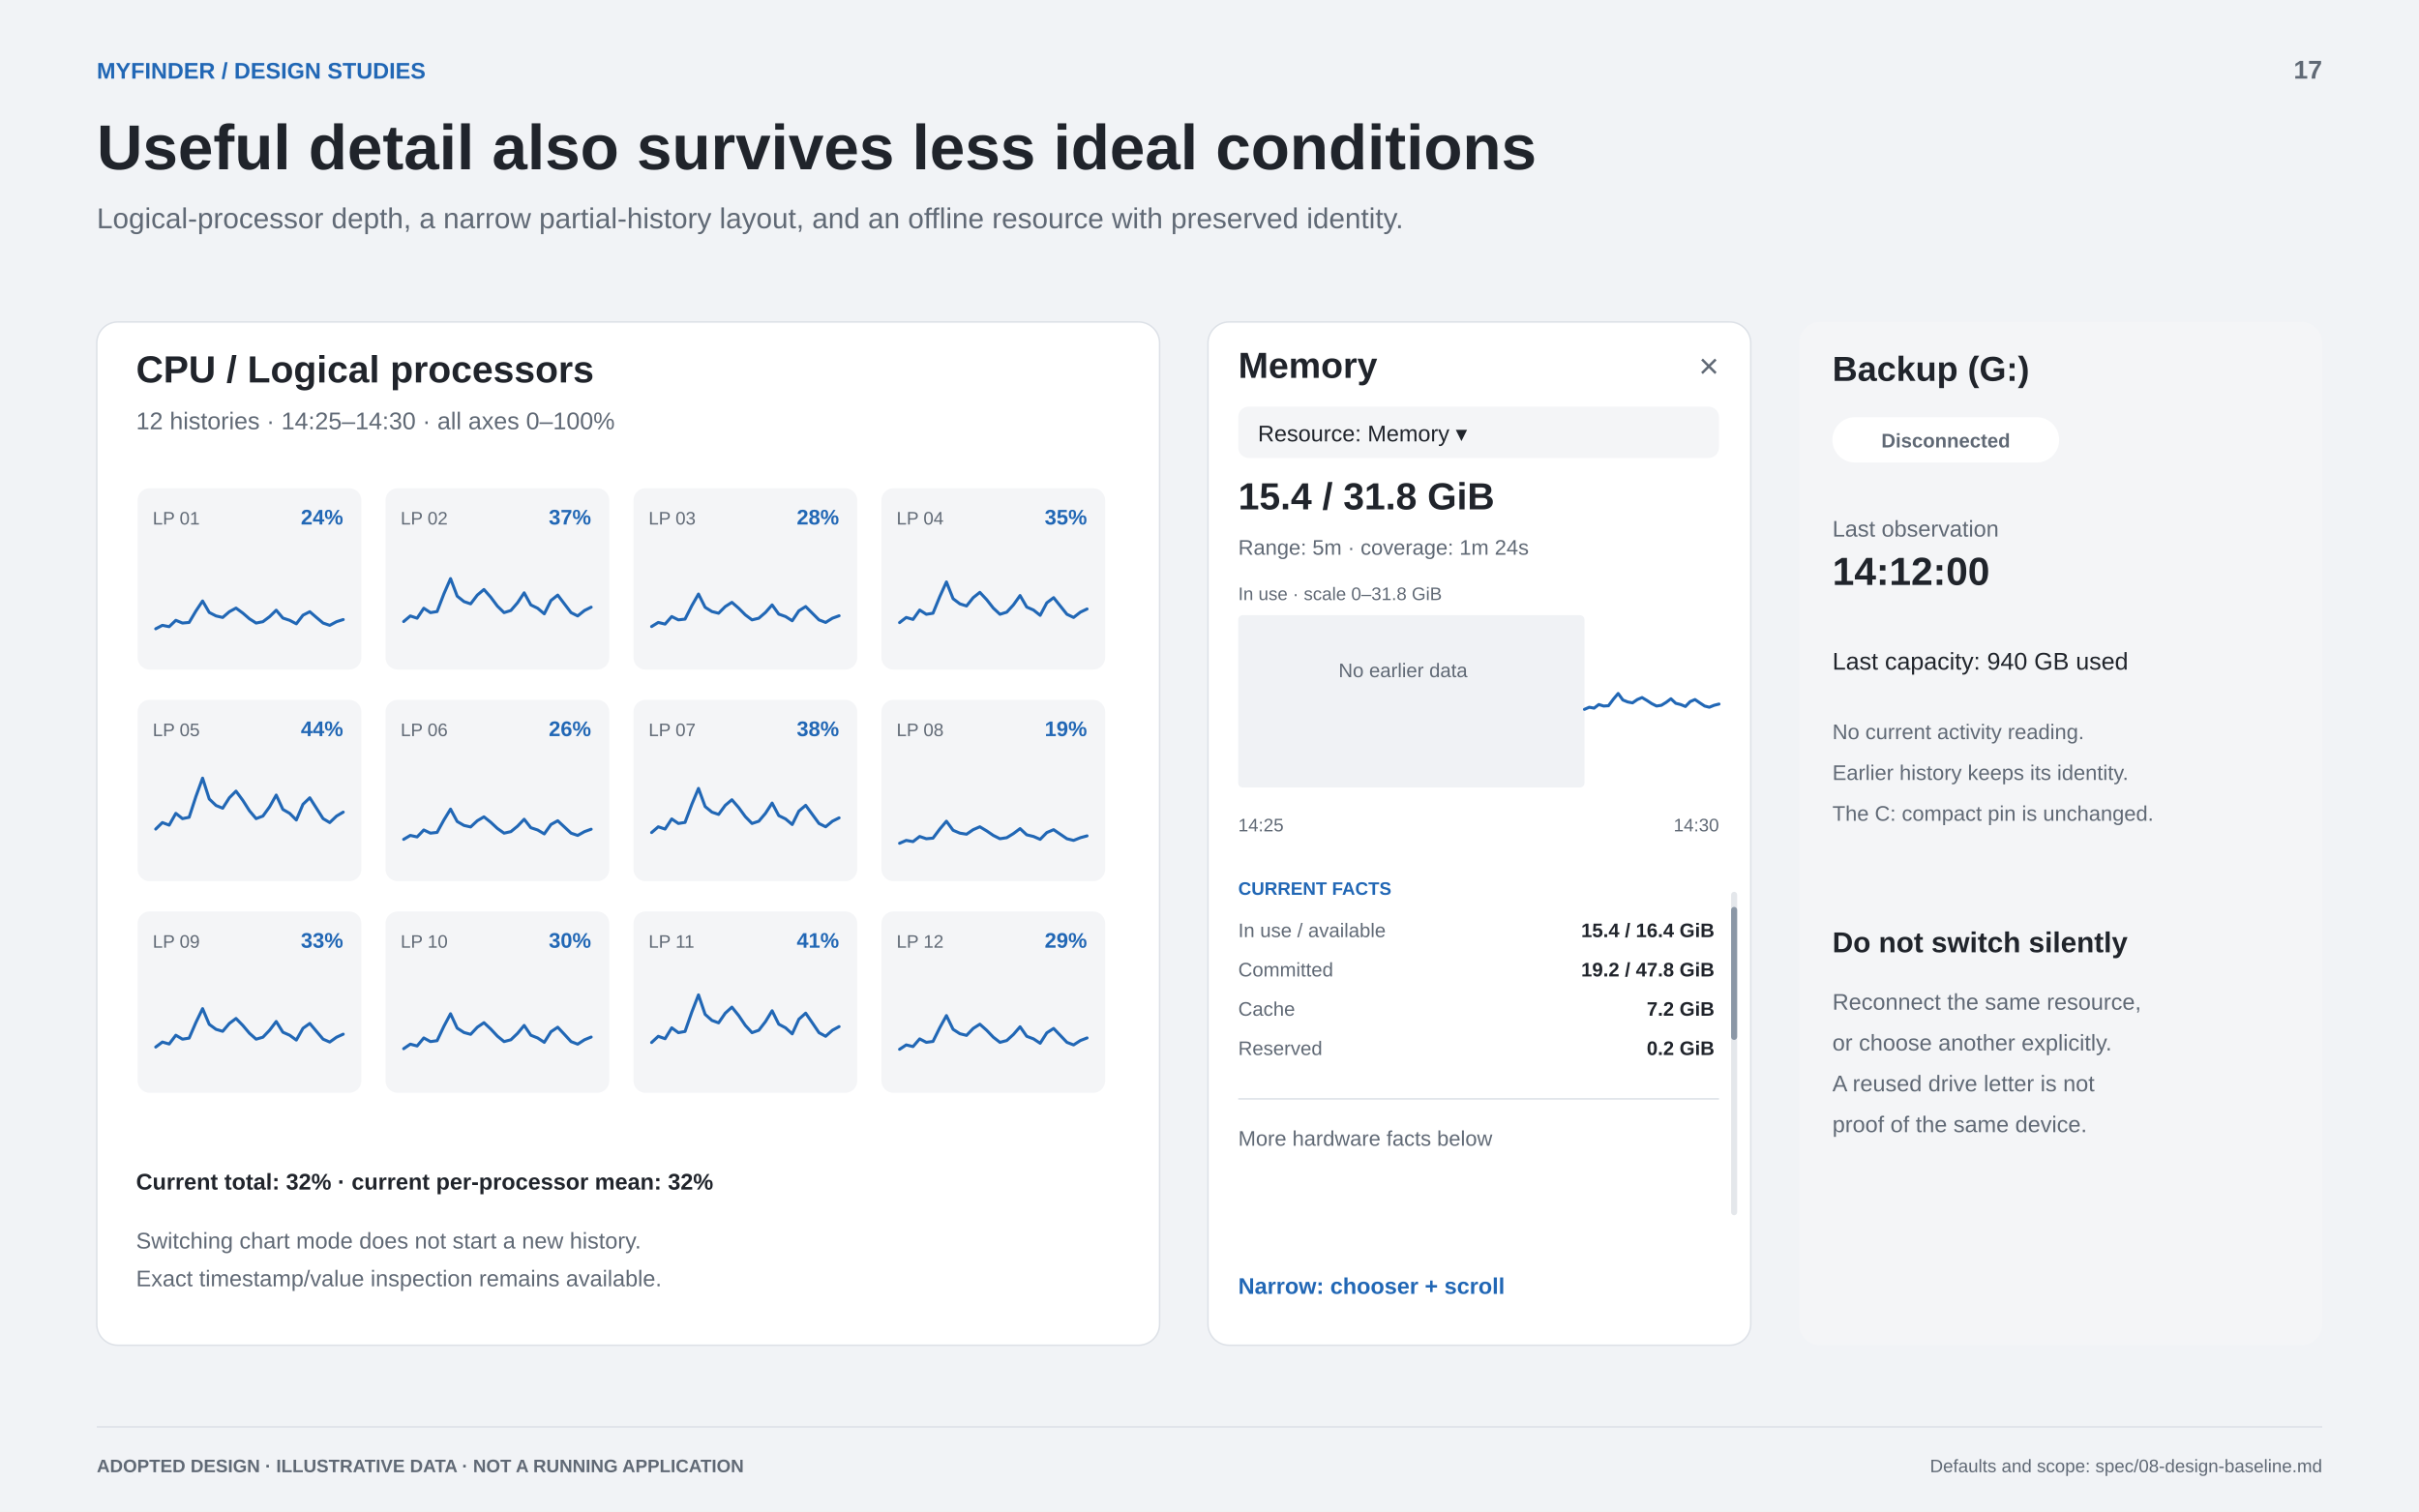
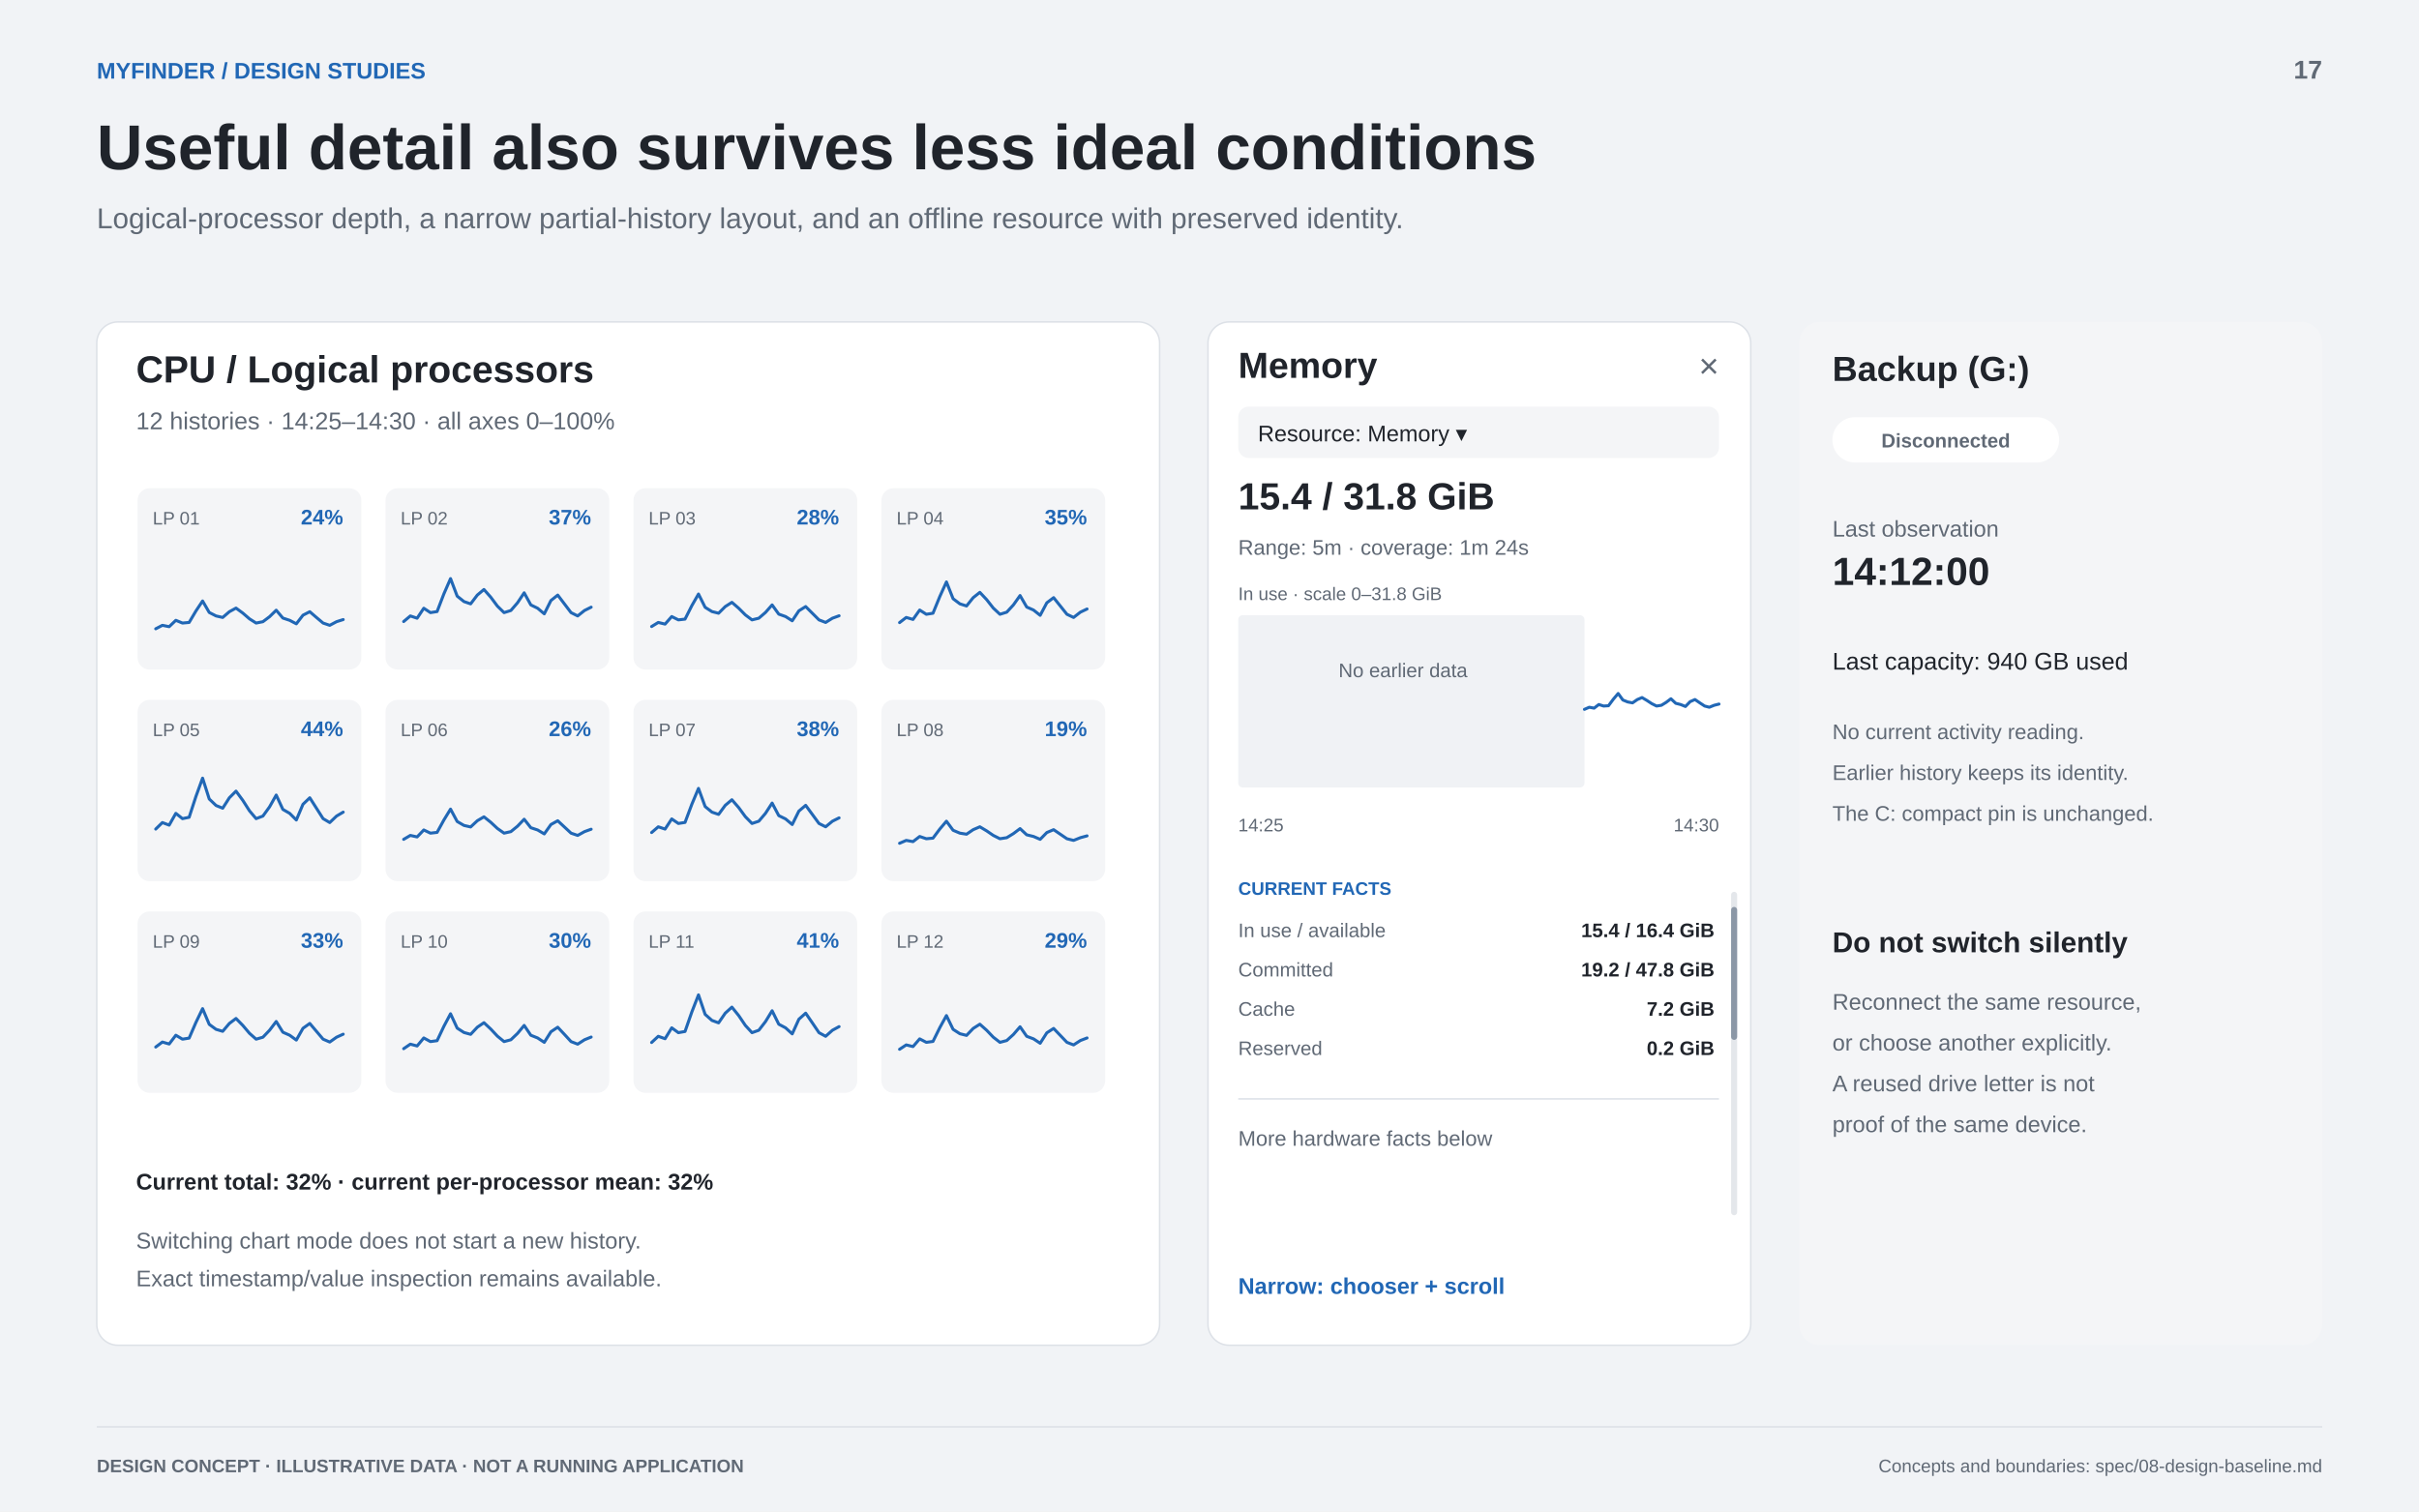
<svg xmlns="http://www.w3.org/2000/svg" width="1600" height="1000" viewBox="0 0 1600 1000">
  <defs>
    <filter id="shadow" x="-15%" y="-15%" width="130%" height="140%">
      <feDropShadow dx="0" dy="9" stdDeviation="16" flood-color="#263D37" flood-opacity="0.10" />
    </filter>
  </defs>
  <g font-family="Segoe UI, Arial, sans-serif">
    <rect x="0" y="0" width="1600" height="1000" rx="0" fill="#F1F3F6" stroke="none" />
    <text x="64" y="52" fill="#2167B5" font-size="15" font-weight="700" text-anchor="start">MYFINDER  /  DESIGN STUDIES</text>
    <text x="1536" y="52" fill="#606975" font-size="17" font-weight="600" text-anchor="end">17</text>
    <text x="64" y="112" fill="#20242B" font-size="42" font-weight="600" text-anchor="start">Useful detail also survives less ideal conditions</text>
    <text x="64" y="151" fill="#606975" font-size="19" font-weight="400" text-anchor="start">Logical-processor depth, a narrow partial-history layout, and an offline resource with preserved identity.</text>
    <rect x="64" y="213" width="703" height="677" rx="14" fill="#FFFFFF" stroke="#DDE1E7" />
    <text x="90" y="253" fill="#20242B" font-size="25" font-weight="600" text-anchor="start">CPU / Logical processors</text>
    <text x="90" y="284" fill="#606975" font-size="16" font-weight="400" text-anchor="start">12 histories · 14:25–14:30 · all axes 0–100%</text>
    <rect x="91" y="323" width="148" height="120" rx="8" fill="#F4F5F7" stroke="none" />
    <text x="101" y="347" fill="#606975" font-size="12" font-weight="400" text-anchor="start">LP 01</text>
    <text x="227" y="347" fill="#2167B5" font-size="14" font-weight="600" text-anchor="end">24%</text>
    <path d="M103.0,416.0 L107.4,413.7 L111.9,414.6 L116.3,410.4 L120.7,412.2 L125.1,411.8 L129.6,404.2 L134.0,397.6 L138.4,405.2 L142.9,407.5 L147.3,408.5 L151.7,404.7 L156.1,402.3 L160.6,405.6 L165.0,409.4 L169.4,412.2 L173.9,411.3 L178.3,408.0 L182.7,403.7 L187.1,408.9 L191.6,410.4 L196.0,412.7 L200.4,407.0 L204.9,404.7 L209.3,408.5 L213.7,412.2 L218.1,413.7 L222.6,411.3 L227.0,409.9" fill="none" stroke="#2167B5" stroke-width="2" stroke-linejoin="round" stroke-linecap="round" />
    <rect x="255" y="323" width="148" height="120" rx="8" fill="#F4F5F7" stroke="none" />
    <text x="265" y="347" fill="#606975" font-size="12" font-weight="400" text-anchor="start">LP 02</text>
    <text x="391" y="347" fill="#2167B5" font-size="14" font-weight="600" text-anchor="end">37%</text>
    <path d="M267.0,411.2 L271.4,407.5 L275.9,409.0 L280.3,402.4 L284.7,405.3 L289.1,404.6 L293.6,392.9 L298.0,382.8 L302.4,394.4 L306.9,398.0 L311.3,399.5 L315.7,393.7 L320.1,390.0 L324.6,395.1 L329.0,401.0 L333.4,405.3 L337.9,403.9 L342.3,398.8 L346.7,392.2 L351.1,400.2 L355.6,402.4 L360.0,406.1 L364.4,397.3 L368.9,393.7 L373.3,399.5 L377.7,405.3 L382.1,407.5 L386.6,403.9 L391.0,401.7" fill="none" stroke="#2167B5" stroke-width="2" stroke-linejoin="round" stroke-linecap="round" />
    <rect x="419" y="323" width="148" height="120" rx="8" fill="#F4F5F7" stroke="none" />
    <text x="429" y="347" fill="#606975" font-size="12" font-weight="400" text-anchor="start">LP 03</text>
    <text x="555" y="347" fill="#2167B5" font-size="14" font-weight="600" text-anchor="end">28%</text>
    <path d="M431.0,414.5 L435.4,411.8 L439.9,412.9 L444.3,407.9 L448.7,410.1 L453.1,409.6 L457.6,400.7 L462.0,393.0 L466.4,401.8 L470.9,404.6 L475.3,405.7 L479.7,401.3 L484.1,398.5 L488.6,402.4 L493.0,406.8 L497.4,410.1 L501.9,409.0 L506.3,405.2 L510.7,400.2 L515.1,406.3 L519.6,407.9 L524.0,410.7 L528.4,404.1 L532.9,401.3 L537.3,405.7 L541.7,410.1 L546.1,411.8 L550.6,409.0 L555.0,407.4" fill="none" stroke="#2167B5" stroke-width="2" stroke-linejoin="round" stroke-linecap="round" />
    <rect x="583" y="323" width="148" height="120" rx="8" fill="#F4F5F7" stroke="none" />
    <text x="593" y="347" fill="#606975" font-size="12" font-weight="400" text-anchor="start">LP 04</text>
    <text x="719" y="347" fill="#2167B5" font-size="14" font-weight="600" text-anchor="end">35%</text>
    <path d="M595.0,411.9 L599.4,408.5 L603.9,409.8 L608.3,403.6 L612.7,406.4 L617.1,405.7 L621.6,394.7 L626.0,385.0 L630.4,396.1 L634.9,399.5 L639.3,400.9 L643.7,395.4 L648.1,391.9 L652.6,396.7 L657.0,402.3 L661.4,406.4 L665.9,405.0 L670.3,400.2 L674.7,394.0 L679.1,401.6 L683.6,403.6 L688.0,407.1 L692.4,398.8 L696.9,395.4 L701.3,400.9 L705.7,406.4 L710.1,408.5 L714.6,405.0 L719.0,402.9" fill="none" stroke="#2167B5" stroke-width="2" stroke-linejoin="round" stroke-linecap="round" />
    <rect x="91" y="463" width="148" height="120" rx="8" fill="#F4F5F7" stroke="none" />
    <text x="101" y="487" fill="#606975" font-size="12" font-weight="400" text-anchor="start">LP 05</text>
    <text x="227" y="487" fill="#2167B5" font-size="14" font-weight="600" text-anchor="end">44%</text>
    <path d="M103.0,548.5 L107.4,544.2 L111.9,545.9 L116.3,538.1 L120.7,541.6 L125.1,540.7 L129.6,526.9 L134.0,514.8 L138.4,528.6 L142.9,532.9 L147.3,534.7 L151.7,527.8 L156.1,523.4 L160.6,529.5 L165.0,536.4 L169.4,541.6 L173.9,539.9 L178.3,533.8 L182.7,526.0 L187.1,535.5 L191.6,538.1 L196.0,542.5 L200.4,532.1 L204.9,527.8 L209.3,534.7 L213.7,541.6 L218.1,544.2 L222.6,539.9 L227.0,537.3" fill="none" stroke="#2167B5" stroke-width="2" stroke-linejoin="round" stroke-linecap="round" />
    <rect x="255" y="463" width="148" height="120" rx="8" fill="#F4F5F7" stroke="none" />
    <text x="265" y="487" fill="#606975" font-size="12" font-weight="400" text-anchor="start">LP 06</text>
    <text x="391" y="487" fill="#2167B5" font-size="14" font-weight="600" text-anchor="end">26%</text>
    <path d="M267.0,555.3 L271.4,552.7 L275.9,553.7 L280.3,549.1 L284.7,551.2 L289.1,550.7 L293.6,542.5 L298.0,535.3 L302.4,543.5 L306.9,546.1 L311.3,547.1 L315.7,543.0 L320.1,540.4 L324.6,544.0 L329.0,548.1 L333.4,551.2 L337.9,550.2 L342.3,546.6 L346.7,542.0 L351.1,547.6 L355.6,549.1 L360.0,551.7 L364.4,545.5 L368.9,543.0 L373.3,547.1 L377.7,551.2 L382.1,552.7 L386.6,550.2 L391.0,548.6" fill="none" stroke="#2167B5" stroke-width="2" stroke-linejoin="round" stroke-linecap="round" />
    <rect x="419" y="463" width="148" height="120" rx="8" fill="#F4F5F7" stroke="none" />
    <text x="429" y="487" fill="#606975" font-size="12" font-weight="400" text-anchor="start">LP 07</text>
    <text x="555" y="487" fill="#2167B5" font-size="14" font-weight="600" text-anchor="end">38%</text>
    <path d="M431.0,550.8 L435.4,547.0 L439.9,548.5 L444.3,541.8 L448.7,544.8 L453.1,544.1 L457.6,532.1 L462.0,521.6 L466.4,533.6 L470.9,537.3 L475.3,538.8 L479.7,532.8 L484.1,529.1 L488.6,534.3 L493.0,540.3 L497.4,544.8 L501.9,543.3 L506.3,538.1 L510.7,531.3 L515.1,539.6 L519.6,541.8 L524.0,545.5 L528.4,536.6 L532.9,532.8 L537.3,538.8 L541.7,544.8 L546.1,547.0 L550.6,543.3 L555.0,541.1" fill="none" stroke="#2167B5" stroke-width="2" stroke-linejoin="round" stroke-linecap="round" />
    <rect x="583" y="463" width="148" height="120" rx="8" fill="#F4F5F7" stroke="none" />
    <text x="593" y="487" fill="#606975" font-size="12" font-weight="400" text-anchor="start">LP 08</text>
    <text x="719" y="487" fill="#2167B5" font-size="14" font-weight="600" text-anchor="end">19%</text>
    <path d="M595.0,557.9 L599.4,556.0 L603.9,556.8 L608.3,553.4 L612.7,554.9 L617.1,554.5 L621.6,548.5 L626.0,543.3 L630.4,549.3 L634.9,551.2 L639.3,551.9 L643.7,548.9 L648.1,547.0 L652.6,549.7 L657.0,552.7 L661.4,554.9 L665.9,554.2 L670.3,551.5 L674.7,548.2 L679.1,552.3 L683.6,553.4 L688.0,555.3 L692.4,550.8 L696.9,548.9 L701.3,551.9 L705.7,554.9 L710.1,556.0 L714.6,554.2 L719.0,553.0" fill="none" stroke="#2167B5" stroke-width="2" stroke-linejoin="round" stroke-linecap="round" />
    <rect x="91" y="603" width="148" height="120" rx="8" fill="#F4F5F7" stroke="none" />
    <text x="101" y="627" fill="#606975" font-size="12" font-weight="400" text-anchor="start">LP 09</text>
    <text x="227" y="627" fill="#2167B5" font-size="14" font-weight="600" text-anchor="end">33%</text>
    <path d="M103.0,692.7 L107.4,689.4 L111.9,690.7 L116.3,684.9 L120.7,687.5 L125.1,686.8 L129.6,676.4 L134.0,667.3 L138.4,677.7 L142.9,681.0 L147.3,682.3 L151.7,677.1 L156.1,673.8 L160.6,678.4 L165.0,683.6 L169.4,687.5 L173.9,686.2 L178.3,681.6 L182.7,675.8 L187.1,682.9 L191.6,684.9 L196.0,688.1 L200.4,680.3 L204.9,677.1 L209.3,682.3 L213.7,687.5 L218.1,689.4 L222.6,686.2 L227.0,684.2" fill="none" stroke="#2167B5" stroke-width="2" stroke-linejoin="round" stroke-linecap="round" />
    <rect x="255" y="603" width="148" height="120" rx="8" fill="#F4F5F7" stroke="none" />
    <text x="265" y="627" fill="#606975" font-size="12" font-weight="400" text-anchor="start">LP 10</text>
    <text x="391" y="627" fill="#2167B5" font-size="14" font-weight="600" text-anchor="end">30%</text>
    <path d="M267.0,693.8 L271.4,690.8 L275.9,692.0 L280.3,686.7 L284.7,689.1 L289.1,688.5 L293.6,679.0 L298.0,670.7 L302.4,680.2 L306.9,683.1 L311.3,684.3 L315.7,679.6 L320.1,676.6 L324.6,680.8 L329.0,685.5 L333.4,689.1 L337.9,687.9 L342.3,683.7 L346.7,678.4 L351.1,684.9 L355.6,686.7 L360.0,689.6 L364.4,682.6 L368.9,679.6 L373.3,684.3 L377.7,689.1 L382.1,690.8 L386.6,687.9 L391.0,686.1" fill="none" stroke="#2167B5" stroke-width="2" stroke-linejoin="round" stroke-linecap="round" />
    <rect x="419" y="603" width="148" height="120" rx="8" fill="#F4F5F7" stroke="none" />
    <text x="429" y="627" fill="#606975" font-size="12" font-weight="400" text-anchor="start">LP 11</text>
    <text x="555" y="627" fill="#2167B5" font-size="14" font-weight="600" text-anchor="end">41%</text>
    <path d="M431.0,689.7 L435.4,685.6 L439.9,687.2 L444.3,680.0 L448.7,683.2 L453.1,682.4 L457.6,669.5 L462.0,658.2 L466.4,671.1 L470.9,675.1 L475.3,676.7 L479.7,670.3 L484.1,666.3 L488.6,671.9 L493.0,678.4 L497.4,683.2 L501.9,681.6 L506.3,675.9 L510.7,668.7 L515.1,677.6 L519.6,680.0 L524.0,684.0 L528.4,674.3 L532.9,670.3 L537.3,676.7 L541.7,683.2 L546.1,685.6 L550.6,681.6 L555.0,679.2" fill="none" stroke="#2167B5" stroke-width="2" stroke-linejoin="round" stroke-linecap="round" />
    <rect x="583" y="603" width="148" height="120" rx="8" fill="#F4F5F7" stroke="none" />
    <text x="593" y="627" fill="#606975" font-size="12" font-weight="400" text-anchor="start">LP 12</text>
    <text x="719" y="627" fill="#2167B5" font-size="14" font-weight="600" text-anchor="end">29%</text>
    <path d="M595.0,694.2 L599.4,691.3 L603.9,692.4 L608.3,687.3 L612.7,689.6 L617.1,689.0 L621.6,679.9 L626.0,671.9 L630.4,681.0 L634.9,683.9 L639.3,685.0 L643.7,680.4 L648.1,677.6 L652.6,681.6 L657.0,686.2 L661.4,689.6 L665.9,688.4 L670.3,684.4 L674.7,679.3 L679.1,685.6 L683.6,687.3 L688.0,690.2 L692.4,683.3 L696.9,680.4 L701.3,685.0 L705.7,689.6 L710.1,691.3 L714.6,688.4 L719.0,686.7" fill="none" stroke="#2167B5" stroke-width="2" stroke-linejoin="round" stroke-linecap="round" />
    <text x="90" y="787" fill="#20242B" font-size="15" font-weight="600" text-anchor="start">Current total: 32% · current per-processor mean: 32%</text>
    <text x="90" y="826" fill="#606975" font-size="15" font-weight="400" text-anchor="start">Switching chart mode does not start a new history.</text>
    <text x="90" y="851" fill="#606975" font-size="15" font-weight="400" text-anchor="start">Exact timestamp/value inspection remains available.</text>
    <rect x="799" y="213" width="359" height="677" rx="14" fill="#FFFFFF" stroke="#DDE1E7" />
    <text x="819" y="250" fill="#20242B" font-size="24" font-weight="600" text-anchor="start">Memory</text>
    <text x="1137" y="250" fill="#606975" font-size="23" font-weight="400" text-anchor="end">×</text>
    <rect x="819" y="269" width="318" height="34" rx="7" fill="#F4F5F7" stroke="none" />
    <text x="832" y="292" fill="#20242B" font-size="15" font-weight="400" text-anchor="start">Resource: Memory   ▾</text>
    <text x="819" y="337" fill="#20242B" font-size="25" font-weight="600" text-anchor="start">15.4 / 31.8 GiB</text>
    <text x="819" y="367" fill="#606975" font-size="14" font-weight="400" text-anchor="start">Range: 5m · coverage: 1m 24s</text>
    <rect x="819" y="407" width="229" height="114" rx="3" fill="#F0F2F5" stroke="none" />
    <text x="819" y="397" fill="#606975" font-size="12" font-weight="400" text-anchor="start">In use · scale 0–31.8 GiB</text>
    <text x="928" y="448" fill="#606975" font-size="13" font-weight="400" text-anchor="middle">No earlier data</text>
    <path d="M1048.0,469.3 L1051.2,467.9 L1054.4,468.5 L1057.5,466.1 L1060.7,467.1 L1063.9,466.9 L1067.1,462.6 L1070.3,458.8 L1073.4,463.1 L1076.6,464.4 L1079.8,465.0 L1083.0,462.8 L1086.1,461.5 L1089.3,463.4 L1092.5,465.5 L1095.7,467.1 L1098.9,466.6 L1102.0,464.7 L1105.2,462.3 L1108.4,465.3 L1111.6,466.1 L1114.8,467.4 L1117.9,464.2 L1121.1,462.8 L1124.3,465.0 L1127.5,467.1 L1130.6,467.9 L1133.8,466.6 L1137.0,465.8" fill="none" stroke="#2167B5" stroke-width="2" stroke-linejoin="round" stroke-linecap="round" />
    <text x="819" y="550" fill="#606975" font-size="12" font-weight="400" text-anchor="start">14:25</text>
    <text x="1137" y="550" fill="#606975" font-size="12" font-weight="400" text-anchor="end">14:30</text>
    <text x="819" y="592" fill="#2167B5" font-size="12" font-weight="700" text-anchor="start">CURRENT FACTS</text>
    <text x="819" y="620" fill="#606975" font-size="13" font-weight="400" text-anchor="start">In use / available</text>
    <text x="1134" y="620" fill="#20242B" font-size="13" font-weight="600" text-anchor="end">15.4 / 16.4 GiB</text>
    <text x="819" y="646" fill="#606975" font-size="13" font-weight="400" text-anchor="start">Committed</text>
    <text x="1134" y="646" fill="#20242B" font-size="13" font-weight="600" text-anchor="end">19.2 / 47.8 GiB</text>
    <text x="819" y="672" fill="#606975" font-size="13" font-weight="400" text-anchor="start">Cache</text>
    <text x="1134" y="672" fill="#20242B" font-size="13" font-weight="600" text-anchor="end">7.2 GiB</text>
    <text x="819" y="698" fill="#606975" font-size="13" font-weight="400" text-anchor="start">Reserved</text>
    <text x="1134" y="698" fill="#20242B" font-size="13" font-weight="600" text-anchor="end">0.2 GiB</text>
    <line x1="819" y1="727" x2="1137" y2="727" stroke="#DDE1E7" stroke-width="1" />
    <text x="819" y="758" fill="#606975" font-size="14" font-weight="400" text-anchor="start">More hardware facts below</text>
    <rect x="1145" y="590" width="4" height="214" rx="2" fill="#E4E7EB" stroke="none" />
    <rect x="1145" y="600" width="4" height="88" rx="2" fill="#8B97A6" stroke="none" />
    <text x="819" y="856" fill="#2167B5" font-size="15" font-weight="600" text-anchor="start">Narrow: chooser + scroll</text>
    <rect x="1190" y="213" width="346" height="677" rx="14" fill="#F4F5F7" stroke="none" />
    <text x="1212" y="252" fill="#20242B" font-size="23" font-weight="600" text-anchor="start">Backup (G:)</text>
    <rect x="1212" y="276" width="150" height="30" rx="15" fill="#FFFFFF" stroke="none" />
    <text x="1287" y="296" fill="#606975" font-size="13" font-weight="600" text-anchor="middle">Disconnected</text>
    <text x="1212" y="355" fill="#606975" font-size="15" font-weight="400" text-anchor="start">Last observation</text>
    <text x="1212" y="387" fill="#20242B" font-size="26" font-weight="600" text-anchor="start">14:12:00</text>
    <text x="1212" y="443" fill="#20242B" font-size="16" font-weight="400" text-anchor="start">Last capacity: 940 GB used</text>
    <text x="1212" y="489" fill="#606975" font-size="14" font-weight="400" text-anchor="start">No current activity reading.</text>
    <text x="1212" y="516" fill="#606975" font-size="14" font-weight="400" text-anchor="start">Earlier history keeps its identity.</text>
    <text x="1212" y="543" fill="#606975" font-size="14" font-weight="400" text-anchor="start">The C: compact pin is unchanged.</text>
    <text x="1212" y="630" fill="#20242B" font-size="19" font-weight="600" text-anchor="start">Do not switch silently</text>
    <text x="1212" y="668" fill="#606975" font-size="15" font-weight="400" text-anchor="start">Reconnect the same resource,</text>
    <text x="1212" y="695" fill="#606975" font-size="15" font-weight="400" text-anchor="start">or choose another explicitly.</text>
    <text x="1212" y="722" fill="#606975" font-size="15" font-weight="400" text-anchor="start">A reused drive letter is not</text>
    <text x="1212" y="749" fill="#606975" font-size="15" font-weight="400" text-anchor="start">proof of the same device.</text>
    <line x1="64" y1="944" x2="1536" y2="944" stroke="#DDE1E7" stroke-width="1" />
-     <text x="64" y="974" fill="#606975" font-size="12" font-weight="600" text-anchor="start">ADOPTED DESIGN · ILLUSTRATIVE DATA · NOT A RUNNING APPLICATION</text>
-     <text x="1536" y="974" fill="#606975" font-size="12" font-weight="400" text-anchor="end">Defaults and scope: spec/08-design-baseline.md</text>
+     <text x="64" y="974" fill="#606975" font-size="12" font-weight="600" text-anchor="start">DESIGN CONCEPT · ILLUSTRATIVE DATA · NOT A RUNNING APPLICATION</text>
+     <text x="1536" y="974" fill="#606975" font-size="12" font-weight="400" text-anchor="end">Concepts and boundaries: spec/08-design-baseline.md</text>
  </g>
</svg>
